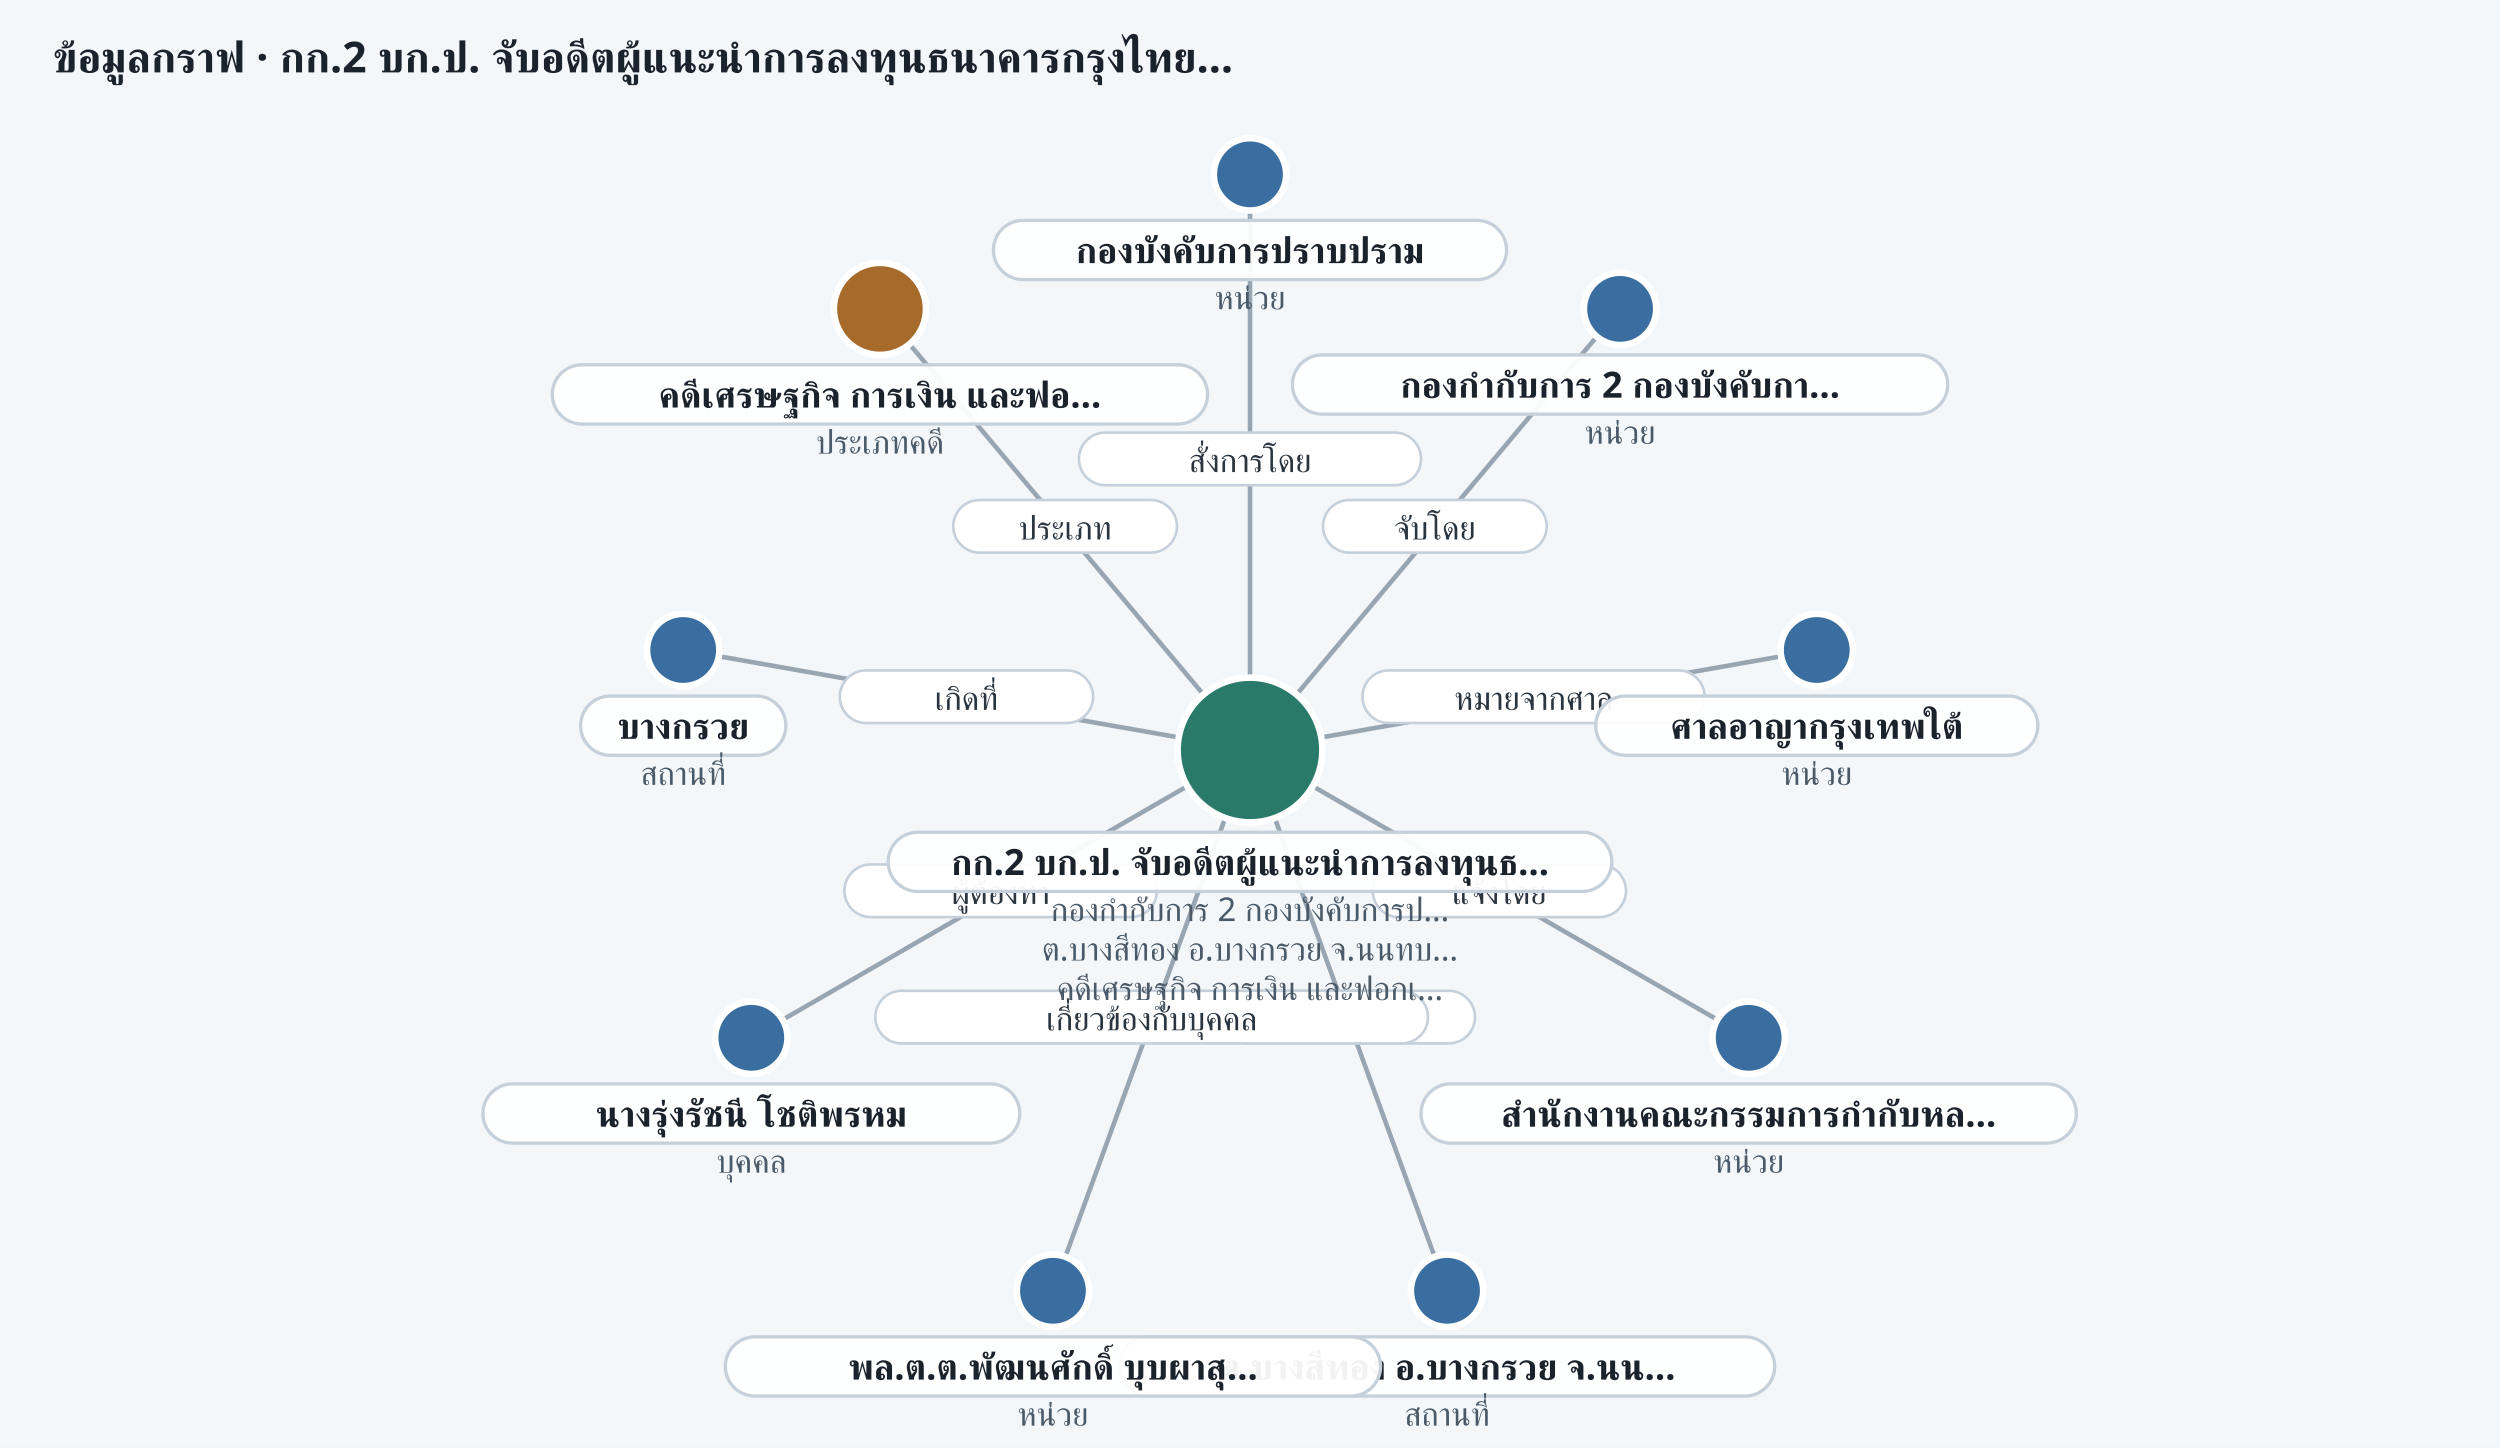
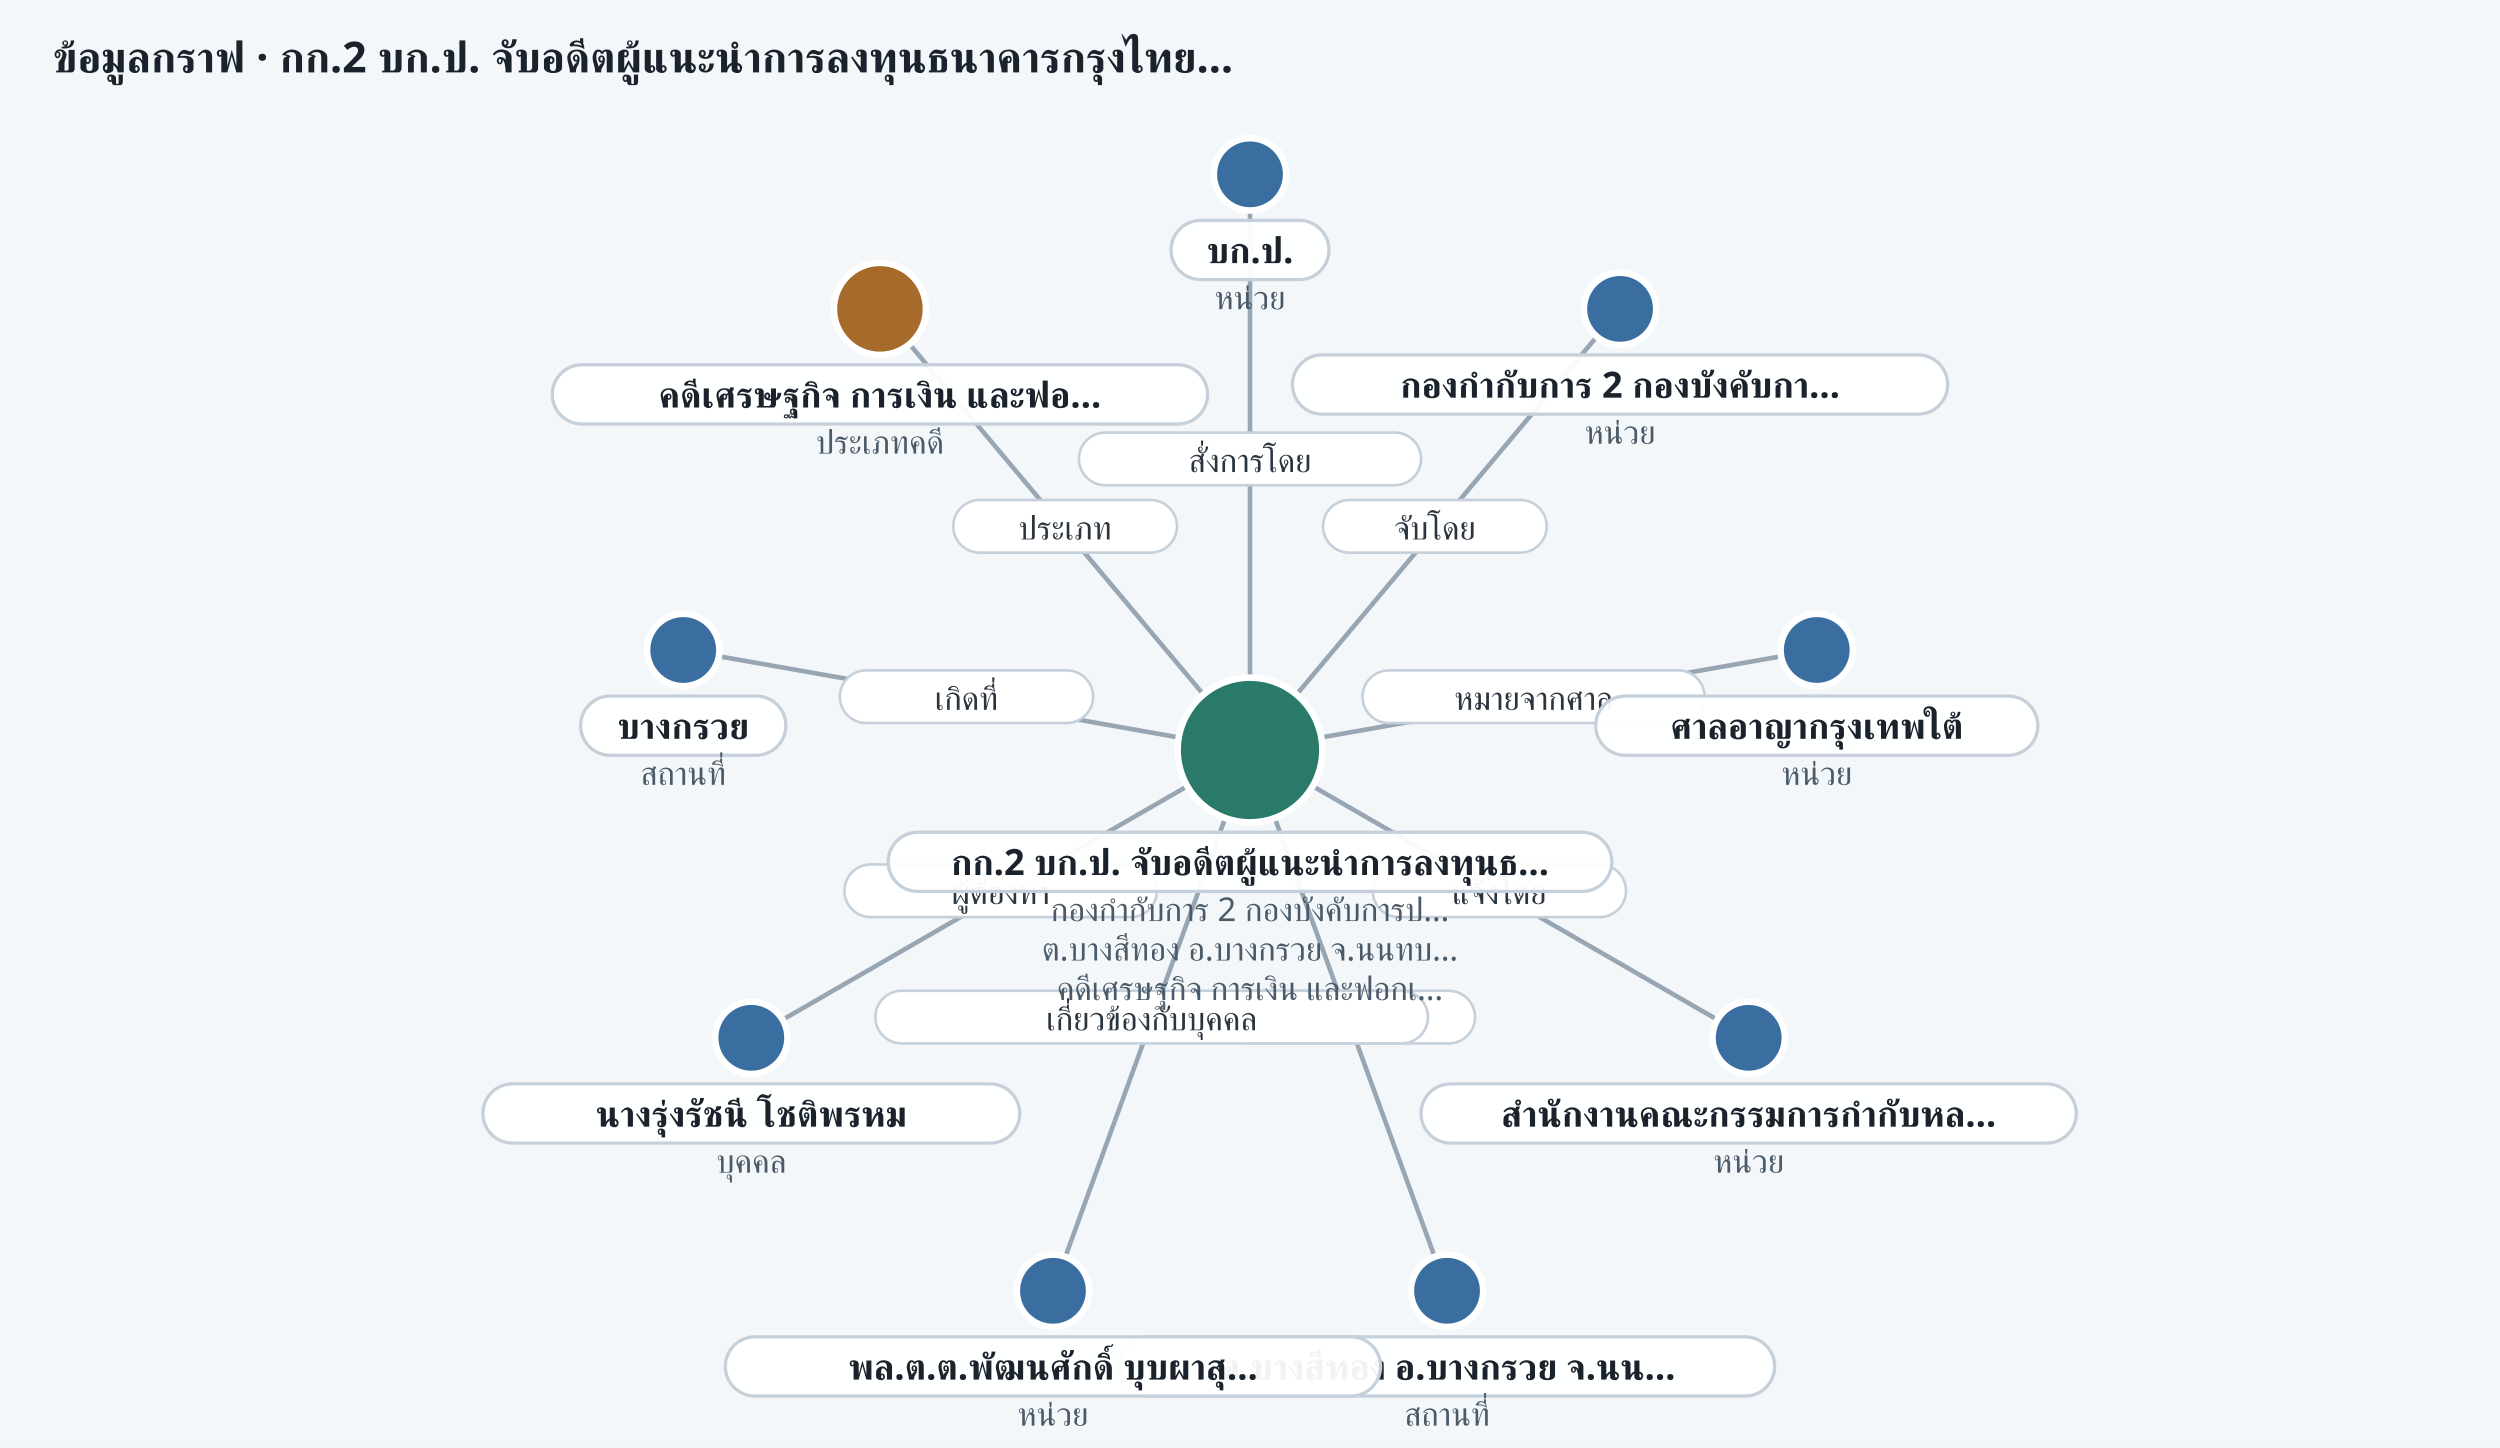
<svg xmlns="http://www.w3.org/2000/svg" width="760" height="440" viewBox="0 0 760 440" role="img" aria-label="ego graph 20261114-econ-02">
  <rect width="100%" height="100%" fill="#f4f7fa" />
  <text x="16" y="22" font-size="13" font-weight="700" fill="#1a222c" font-family="Sarabun, Anuphan, sans-serif">ข้อมูลกราฟ · กก.2 บก.ป. จับอดีตผู้แนะนำการลงทุนธนาคารกรุงไทย…</text>
  <line x1="380.0" y1="228.0" x2="380.0" y2="53.0" stroke="#7a8a9a" stroke-width="1.4" opacity="0.75" />
  <rect x="328.0" y="131.5" width="104.0" height="16" rx="8" fill="#fff" stroke="#c5d0da" stroke-width="0.8" />
  <text x="380.0" y="143.5" text-anchor="middle" font-size="10" fill="#2a3540" font-family="Sarabun, Anuphan, sans-serif">สั่งการโดย</text>
  <line x1="380.0" y1="228.0" x2="492.5" y2="93.9" stroke="#7a8a9a" stroke-width="1.4" opacity="0.75" />
  <rect x="402.2" y="152.0" width="68.0" height="16" rx="8" fill="#fff" stroke="#c5d0da" stroke-width="0.8" />
  <text x="436.2" y="164.0" text-anchor="middle" font-size="10" fill="#2a3540" font-family="Sarabun, Anuphan, sans-serif">จับโดย</text>
  <line x1="380.0" y1="228.0" x2="552.3" y2="197.6" stroke="#7a8a9a" stroke-width="1.4" opacity="0.75" />
  <rect x="414.2" y="203.8" width="104.0" height="16" rx="8" fill="#fff" stroke="#c5d0da" stroke-width="0.8" />
  <text x="466.2" y="215.8" text-anchor="middle" font-size="10" fill="#2a3540" font-family="Sarabun, Anuphan, sans-serif">หมายจากศาล</text>
  <line x1="380.0" y1="228.0" x2="531.6" y2="315.5" stroke="#7a8a9a" stroke-width="1.4" opacity="0.75" />
  <rect x="417.3" y="262.8" width="77.0" height="16" rx="8" fill="#fff" stroke="#c5d0da" stroke-width="0.8" />
  <text x="455.8" y="274.8" text-anchor="middle" font-size="10" fill="#2a3540" font-family="Sarabun, Anuphan, sans-serif">แจ้งโดย</text>
  <line x1="380.0" y1="228.0" x2="439.9" y2="392.4" stroke="#7a8a9a" stroke-width="1.4" opacity="0.75" />
  <rect x="371.4" y="301.2" width="77.0" height="16" rx="8" fill="#fff" stroke="#c5d0da" stroke-width="0.8" />
  <text x="409.9" y="313.2" text-anchor="middle" font-size="10" fill="#2a3540" font-family="Sarabun, Anuphan, sans-serif">เกิดที่</text>
  <line x1="380.0" y1="228.0" x2="320.1" y2="392.4" stroke="#7a8a9a" stroke-width="1.4" opacity="0.75" />
  <rect x="266.1" y="301.2" width="168.0" height="16" rx="8" fill="#fff" stroke="#c5d0da" stroke-width="0.8" />
  <text x="350.1" y="313.2" text-anchor="middle" font-size="10" fill="#2a3540" font-family="Sarabun, Anuphan, sans-serif">เกี่ยวข้องกับบุคคล</text>
  <line x1="380.0" y1="228.0" x2="228.4" y2="315.5" stroke="#7a8a9a" stroke-width="1.4" opacity="0.75" />
  <rect x="256.7" y="262.8" width="95.0" height="16" rx="8" fill="#fff" stroke="#c5d0da" stroke-width="0.8" />
  <text x="304.2" y="274.8" text-anchor="middle" font-size="10" fill="#2a3540" font-family="Sarabun, Anuphan, sans-serif">ผู้ต้องหา</text>
  <line x1="380.0" y1="228.0" x2="207.7" y2="197.6" stroke="#7a8a9a" stroke-width="1.4" opacity="0.75" />
  <rect x="255.3" y="203.8" width="77.0" height="16" rx="8" fill="#fff" stroke="#c5d0da" stroke-width="0.8" />
  <text x="293.8" y="215.8" text-anchor="middle" font-size="10" fill="#2a3540" font-family="Sarabun, Anuphan, sans-serif">เกิดที่</text>
  <line x1="380.0" y1="228.0" x2="267.5" y2="93.9" stroke="#7a8a9a" stroke-width="1.4" opacity="0.75" />
  <rect x="289.8" y="152.0" width="68.0" height="16" rx="8" fill="#fff" stroke="#c5d0da" stroke-width="0.8" />
  <text x="323.8" y="164.0" text-anchor="middle" font-size="10" fill="#2a3540" font-family="Sarabun, Anuphan, sans-serif">ประเภท</text>
  <circle cx="380.0" cy="228.0" r="22" fill="#2a7a6a" stroke="#fff" stroke-width="2" />
  <rect x="270.0" y="253.0" width="220.0" height="18" rx="9" fill="rgba(255,255,255,0.94)" stroke="#c5d0da" />
  <text x="380.0" y="266.0" text-anchor="middle" font-size="11" font-weight="600" fill="#1a222c" font-family="Sarabun, Anuphan, sans-serif">กก.2 บก.ป. จับอดีตผู้แนะนำการลงทุนธ…</text>
  <text x="380.0" y="280.0" text-anchor="middle" font-size="10" fill="#4a5a68" font-family="Sarabun, Anuphan, sans-serif">กองกำกับการ 2 กองบังคับการป…</text>
  <text x="380.0" y="292.0" text-anchor="middle" font-size="10" fill="#4a5a68" font-family="Sarabun, Anuphan, sans-serif">ต.บางสีทอง อ.บางกรวย จ.นนทบ…</text>
  <text x="380.0" y="304.0" text-anchor="middle" font-size="10" fill="#4a5a68" font-family="Sarabun, Anuphan, sans-serif">คดีเศรษฐกิจ การเงิน และฟอกเ…</text>
  <circle cx="380.0" cy="53.0" r="11" fill="#3a6ea0" stroke="#fff" stroke-width="2" />
-   <rect x="302.0" y="67.0" width="156.0" height="18" rx="9" fill="rgba(255,255,255,0.94)" stroke="#c5d0da" />
-   <text x="380.0" y="80.0" text-anchor="middle" font-size="11" font-weight="600" fill="#1a222c" font-family="Sarabun, Anuphan, sans-serif">กองบังคับการปราบปราม</text>
+   <rect x="356.0" y="67.0" width="48.0" height="18" rx="9" fill="rgba(255,255,255,0.94)" stroke="#c5d0da" />
+   <text x="380.0" y="80.0" text-anchor="middle" font-size="11" font-weight="600" fill="#1a222c" font-family="Sarabun, Anuphan, sans-serif">บก.ป.</text>
  <text x="380.0" y="94.0" text-anchor="middle" font-size="10" fill="#4a5a68" font-family="Sarabun, Anuphan, sans-serif">หน่วย</text>
  <circle cx="492.5" cy="93.9" r="11" fill="#3a6ea0" stroke="#fff" stroke-width="2" />
  <rect x="392.9" y="107.9" width="199.2" height="18" rx="9" fill="rgba(255,255,255,0.94)" stroke="#c5d0da" />
  <text x="492.5" y="120.9" text-anchor="middle" font-size="11" font-weight="600" fill="#1a222c" font-family="Sarabun, Anuphan, sans-serif">กองกำกับการ 2 กองบังคับกา…</text>
  <text x="492.5" y="134.9" text-anchor="middle" font-size="10" fill="#4a5a68" font-family="Sarabun, Anuphan, sans-serif">หน่วย</text>
  <circle cx="552.3" cy="197.6" r="11" fill="#3a6ea0" stroke="#fff" stroke-width="2" />
  <rect x="485.1" y="211.6" width="134.4" height="18" rx="9" fill="rgba(255,255,255,0.94)" stroke="#c5d0da" />
  <text x="552.3" y="224.6" text-anchor="middle" font-size="11" font-weight="600" fill="#1a222c" font-family="Sarabun, Anuphan, sans-serif">ศาลอาญากรุงเทพใต้</text>
  <text x="552.3" y="238.6" text-anchor="middle" font-size="10" fill="#4a5a68" font-family="Sarabun, Anuphan, sans-serif">หน่วย</text>
  <circle cx="531.6" cy="315.5" r="11" fill="#3a6ea0" stroke="#fff" stroke-width="2" />
  <rect x="432.0" y="329.5" width="199.2" height="18" rx="9" fill="rgba(255,255,255,0.94)" stroke="#c5d0da" />
  <text x="531.6" y="342.5" text-anchor="middle" font-size="11" font-weight="600" fill="#1a222c" font-family="Sarabun, Anuphan, sans-serif">สำนักงานคณะกรรมการกำกับหล…</text>
  <text x="531.6" y="356.5" text-anchor="middle" font-size="10" fill="#4a5a68" font-family="Sarabun, Anuphan, sans-serif">หน่วย</text>
  <circle cx="439.9" cy="392.4" r="11" fill="#3a6ea0" stroke="#fff" stroke-width="2" />
  <rect x="340.3" y="406.4" width="199.2" height="18" rx="9" fill="rgba(255,255,255,0.94)" stroke="#c5d0da" />
  <text x="439.9" y="419.4" text-anchor="middle" font-size="11" font-weight="600" fill="#1a222c" font-family="Sarabun, Anuphan, sans-serif">ต.บางสีทอง อ.บางกรวย จ.นน…</text>
  <text x="439.9" y="433.4" text-anchor="middle" font-size="10" fill="#4a5a68" font-family="Sarabun, Anuphan, sans-serif">สถานที่</text>
  <circle cx="320.1" cy="392.4" r="11" fill="#3a6ea0" stroke="#fff" stroke-width="2" />
  <rect x="220.5" y="406.4" width="199.2" height="18" rx="9" fill="rgba(255,255,255,0.94)" stroke="#c5d0da" />
  <text x="320.1" y="419.4" text-anchor="middle" font-size="11" font-weight="600" fill="#1a222c" font-family="Sarabun, Anuphan, sans-serif">พล.ต.ต.พัฒนศักดิ์ บุบผาสุ…</text>
  <text x="320.1" y="433.4" text-anchor="middle" font-size="10" fill="#4a5a68" font-family="Sarabun, Anuphan, sans-serif">หน่วย</text>
  <circle cx="228.4" cy="315.5" r="11" fill="#3a6ea0" stroke="#fff" stroke-width="2" />
  <rect x="146.8" y="329.5" width="163.2" height="18" rx="9" fill="rgba(255,255,255,0.94)" stroke="#c5d0da" />
  <text x="228.4" y="342.5" text-anchor="middle" font-size="11" font-weight="600" fill="#1a222c" font-family="Sarabun, Anuphan, sans-serif">นางรุ่งรัชนี โชติพรหม</text>
  <text x="228.4" y="356.5" text-anchor="middle" font-size="10" fill="#4a5a68" font-family="Sarabun, Anuphan, sans-serif">บุคคล</text>
  <circle cx="207.7" cy="197.6" r="11" fill="#3a6ea0" stroke="#fff" stroke-width="2" />
  <rect x="176.5" y="211.6" width="62.4" height="18" rx="9" fill="rgba(255,255,255,0.94)" stroke="#c5d0da" />
  <text x="207.7" y="224.6" text-anchor="middle" font-size="11" font-weight="600" fill="#1a222c" font-family="Sarabun, Anuphan, sans-serif">บางกรวย</text>
  <text x="207.7" y="238.6" text-anchor="middle" font-size="10" fill="#4a5a68" font-family="Sarabun, Anuphan, sans-serif">สถานที่</text>
  <circle cx="267.5" cy="93.9" r="14" fill="#a66b2a" stroke="#fff" stroke-width="2" />
  <rect x="167.9" y="110.9" width="199.2" height="18" rx="9" fill="rgba(255,255,255,0.94)" stroke="#c5d0da" />
  <text x="267.5" y="123.9" text-anchor="middle" font-size="11" font-weight="600" fill="#1a222c" font-family="Sarabun, Anuphan, sans-serif">คดีเศรษฐกิจ การเงิน และฟอ…</text>
  <text x="267.5" y="137.9" text-anchor="middle" font-size="10" fill="#4a5a68" font-family="Sarabun, Anuphan, sans-serif">ประเภทคดี</text>
</svg>
